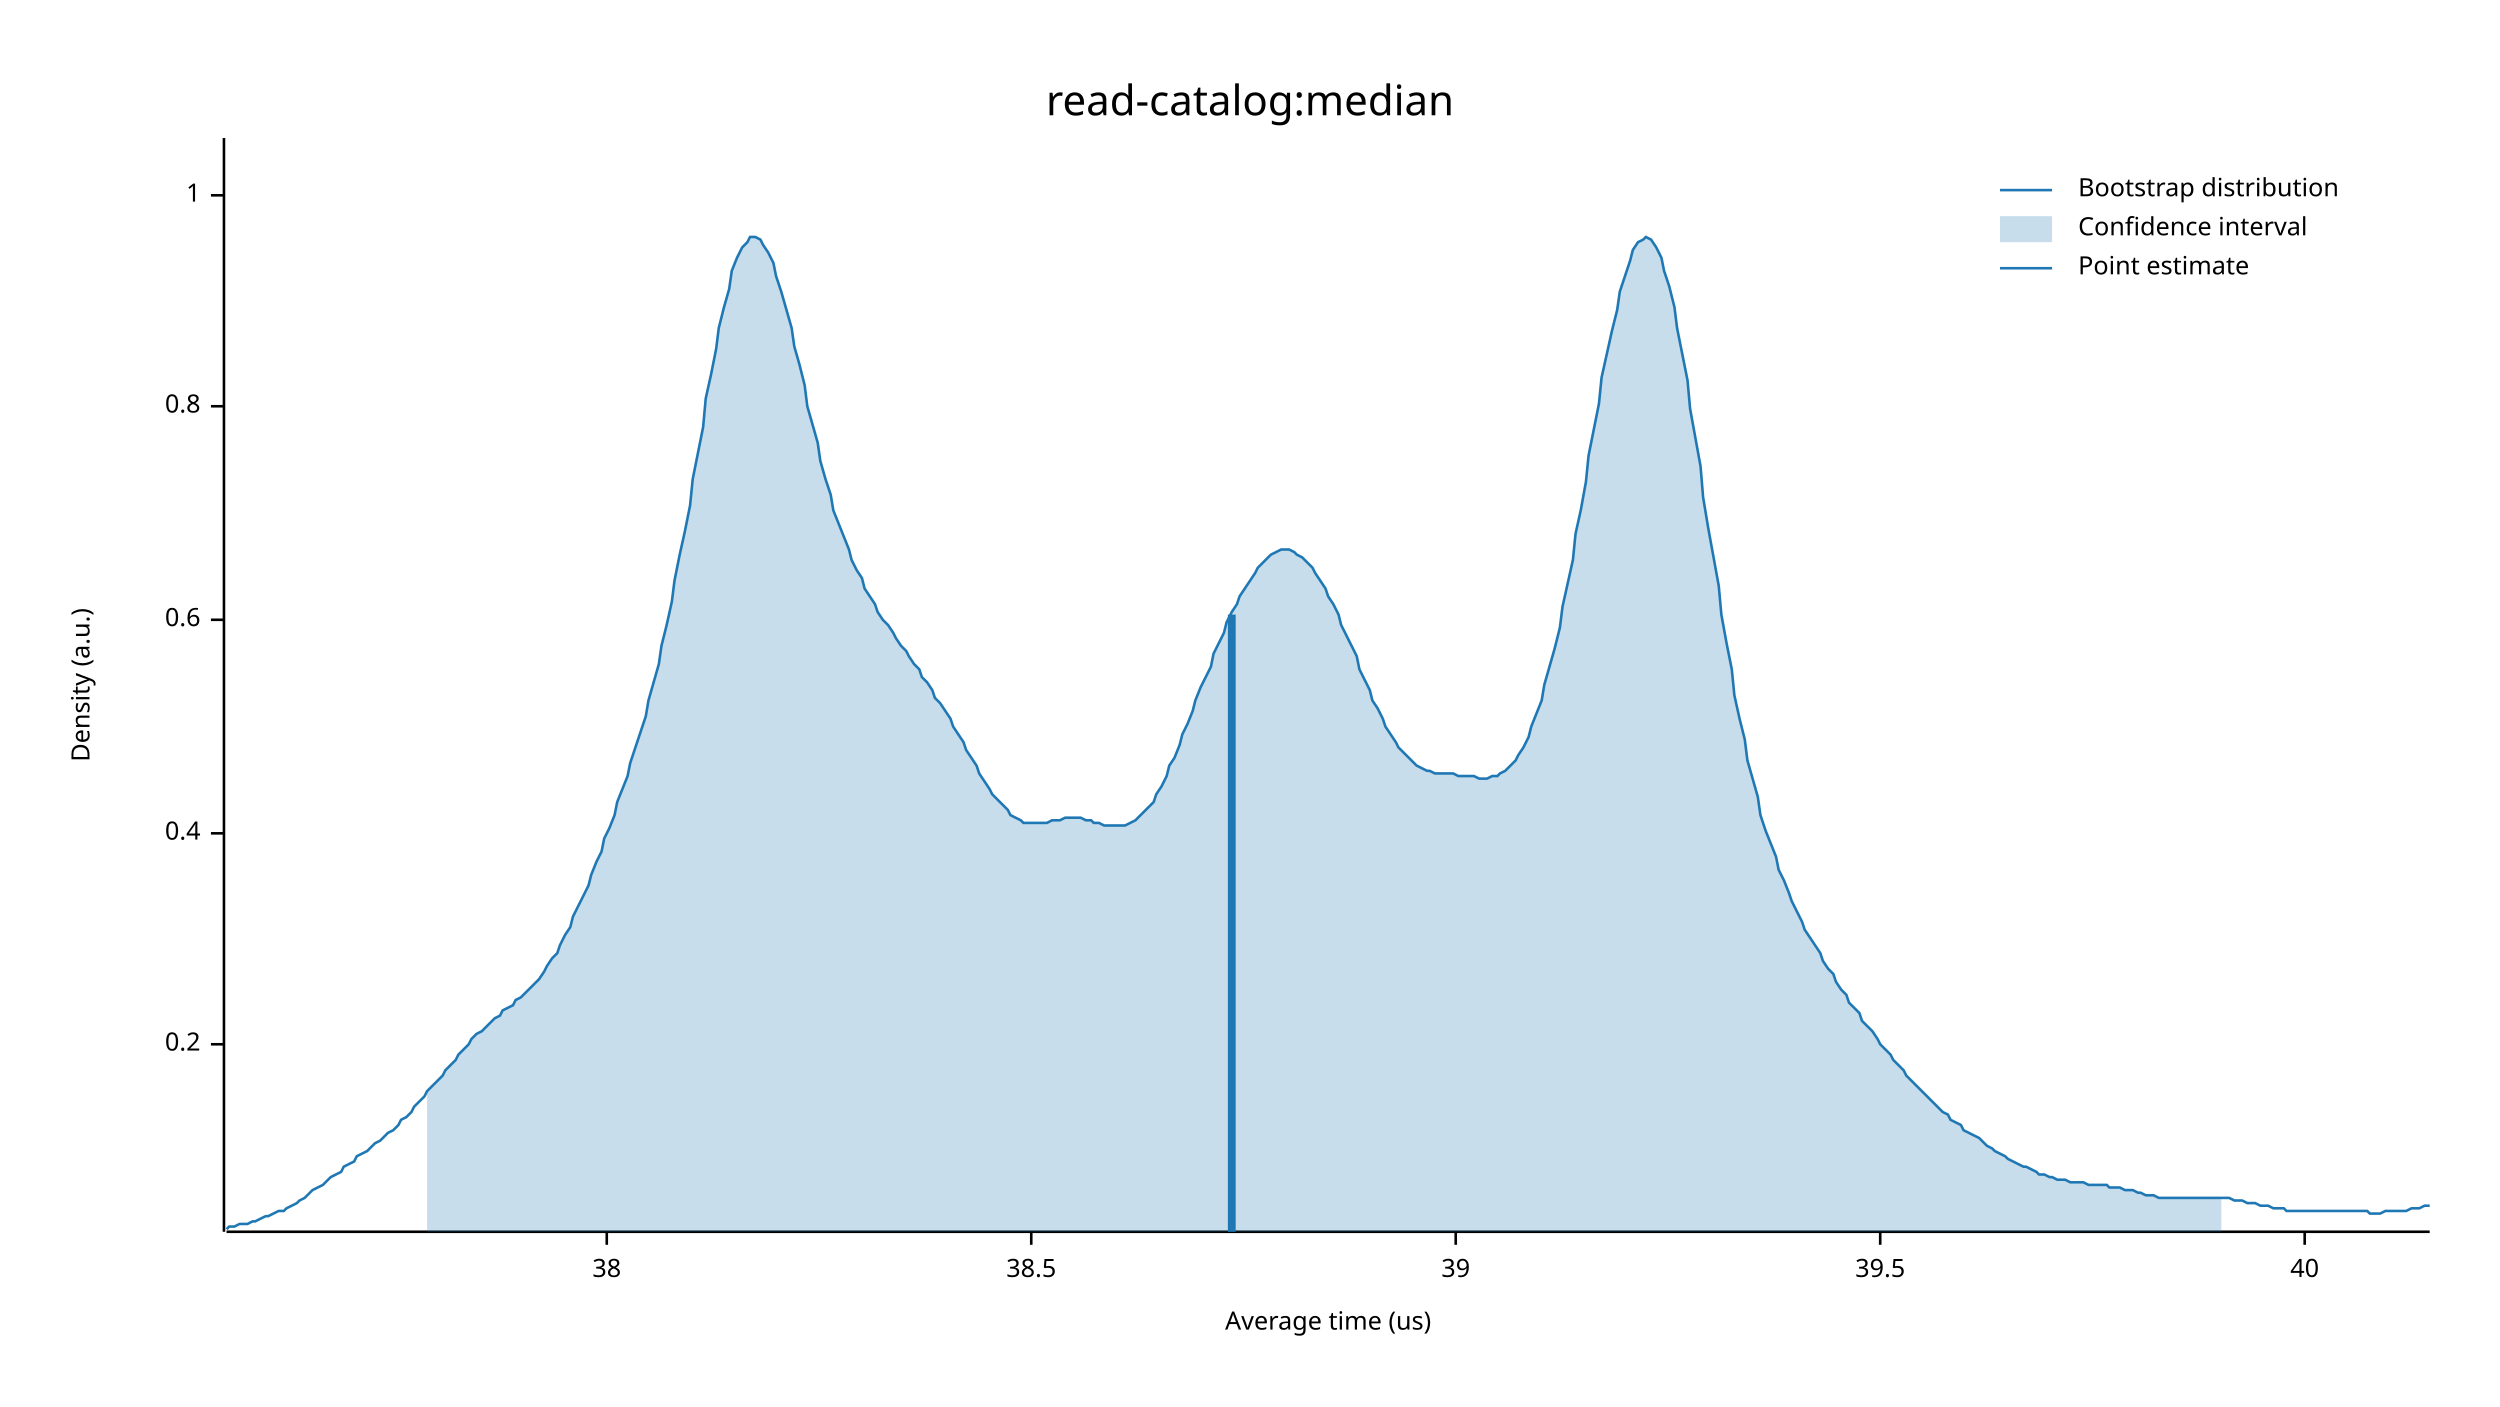
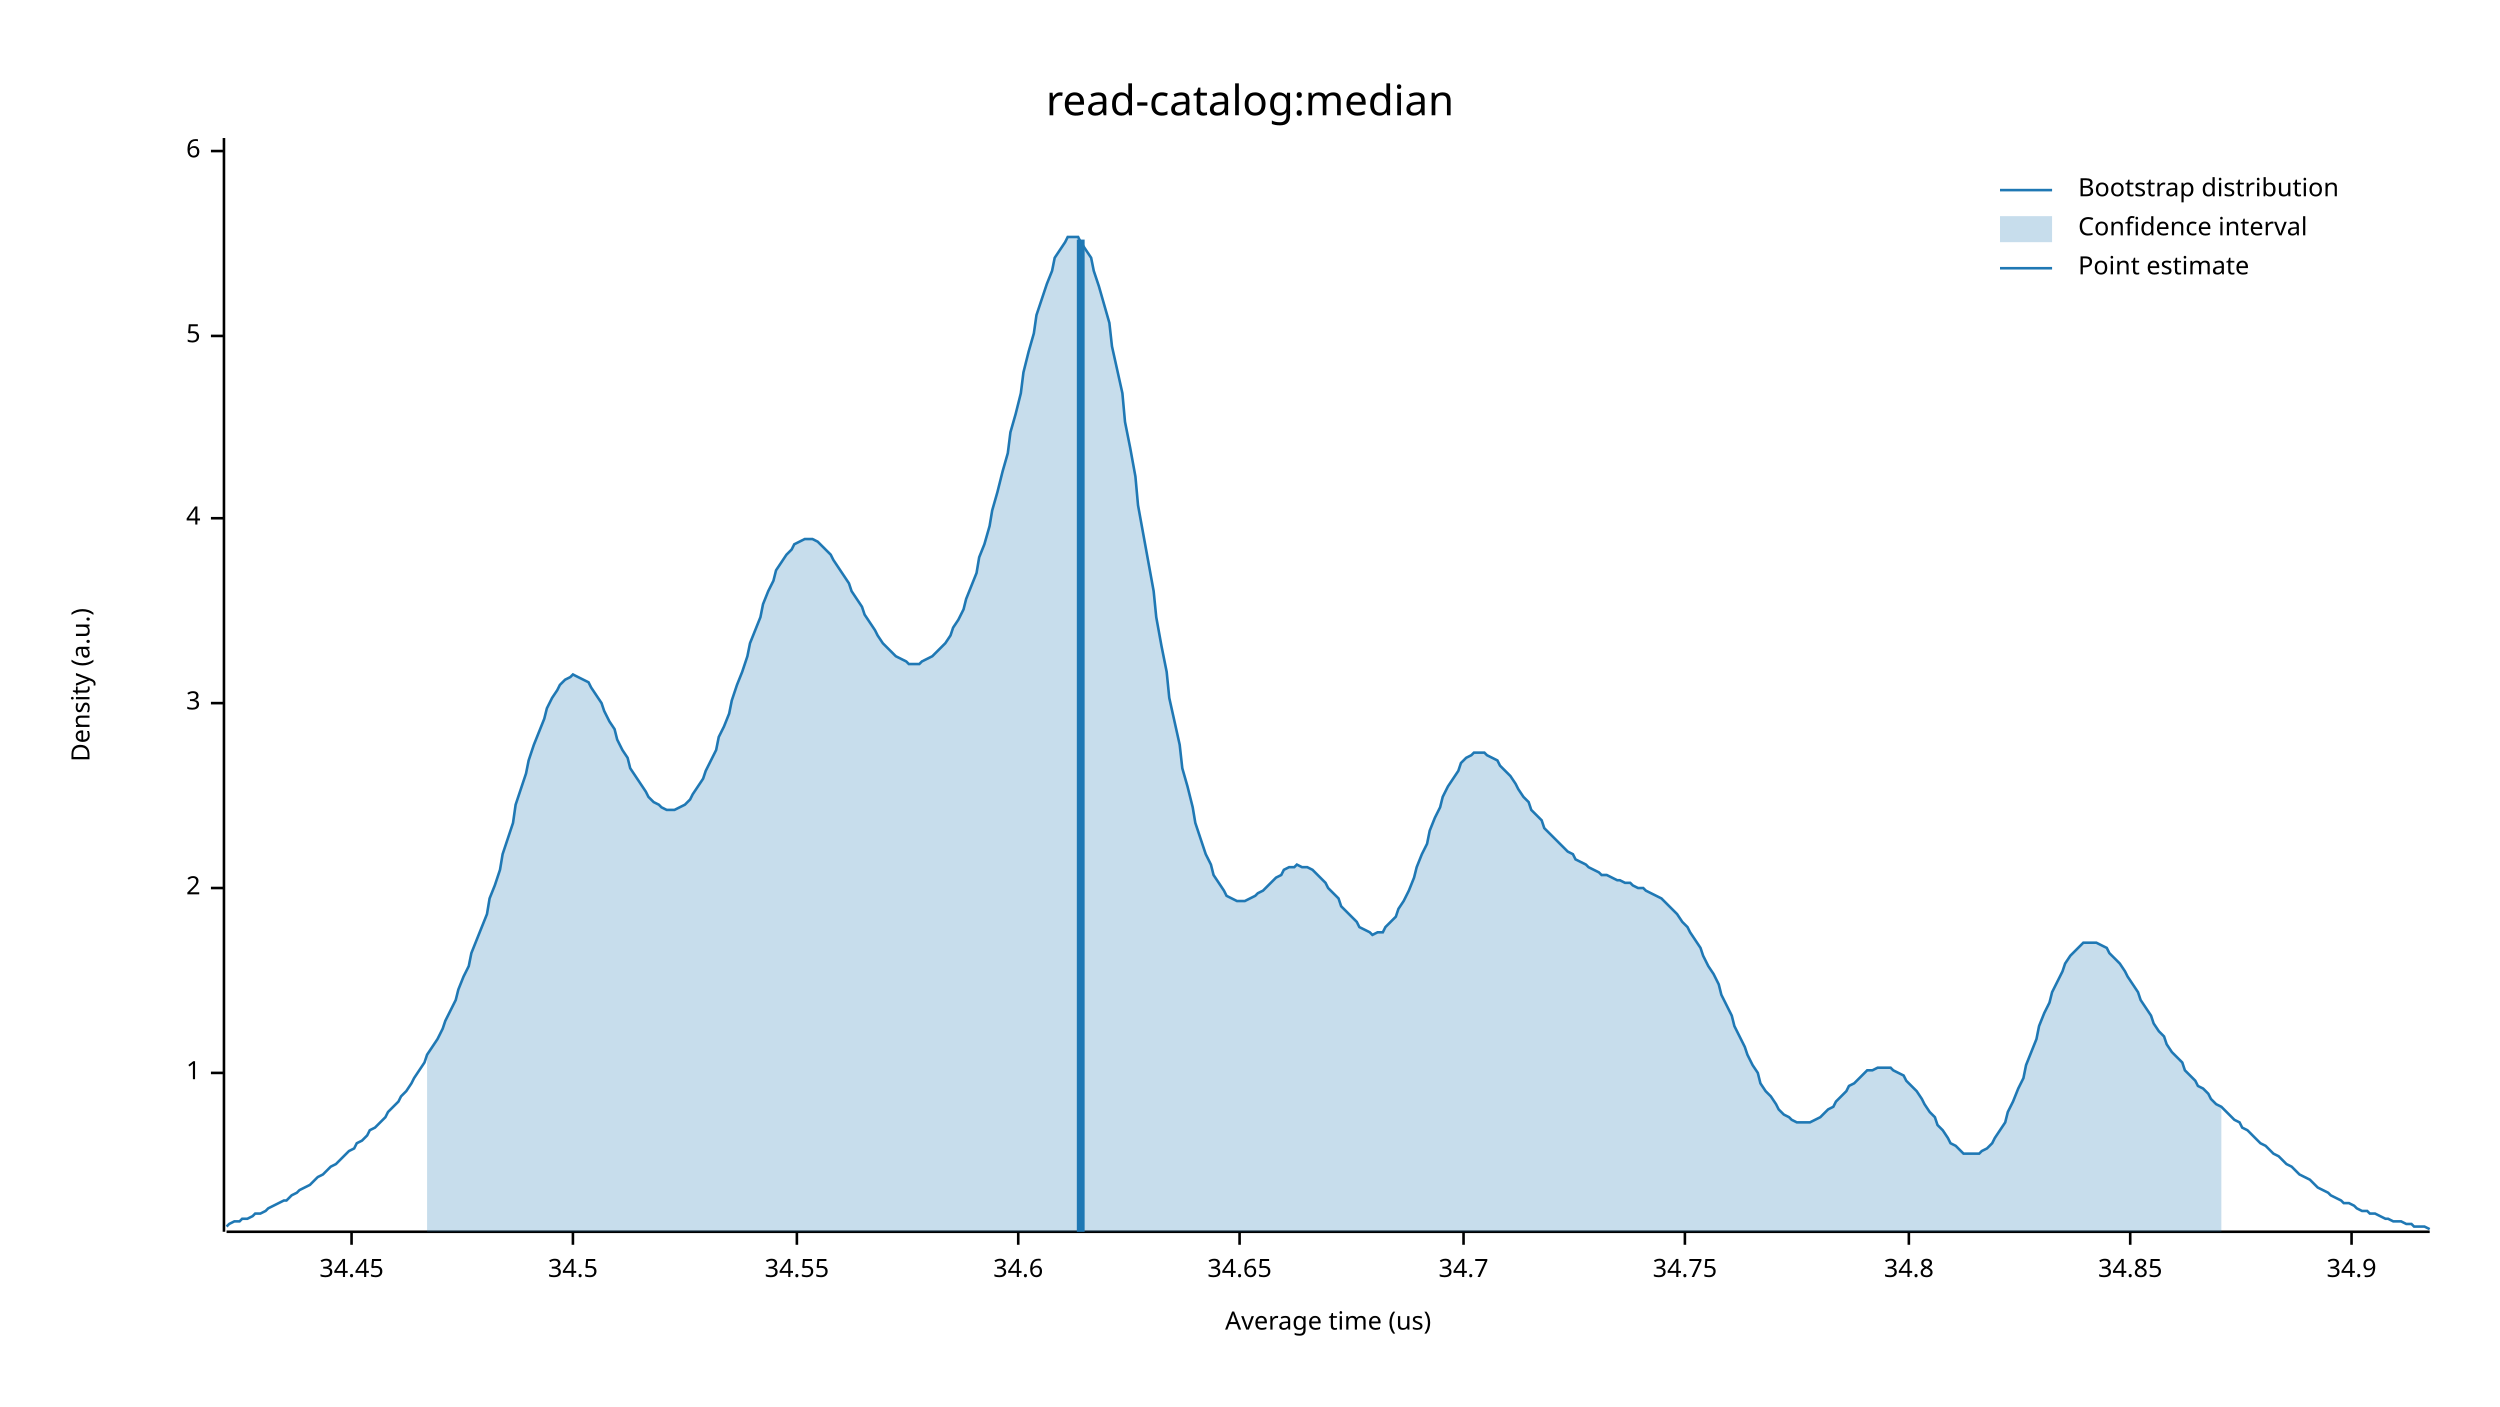
<svg xmlns="http://www.w3.org/2000/svg" width="960" height="540" viewBox="0 0 960 540">
  <text x="480" y="32" dy="0.76em" text-anchor="middle" font-family="sans-serif" font-size="16.129" opacity="1" fill="#000000">
read-catalog:median
</text>
  <text x="27" y="263" dy="0.76em" text-anchor="middle" font-family="sans-serif" font-size="9.677" opacity="1" fill="#000000" transform="rotate(270, 27, 263)">
Density (a.u.)
</text>
  <text x="510" y="513" dy="-0.5ex" text-anchor="middle" font-family="sans-serif" font-size="9.677" opacity="1" fill="#000000">
Average time (us)
</text>
  <polyline fill="none" opacity="1" stroke="#000000" stroke-width="1" points="86,53 86,473 " />
-   <text x="77" y="401" dy="0.5ex" text-anchor="end" font-family="sans-serif" font-size="9.677" opacity="1" fill="#000000">
- 0.2
- </text>
-   <polyline fill="none" opacity="1" stroke="#000000" stroke-width="1" points="81,401 86,401 " />
-   <text x="77" y="320" dy="0.5ex" text-anchor="end" font-family="sans-serif" font-size="9.677" opacity="1" fill="#000000">
- 0.4
- </text>
-   <polyline fill="none" opacity="1" stroke="#000000" stroke-width="1" points="81,320 86,320 " />
-   <text x="77" y="238" dy="0.5ex" text-anchor="end" font-family="sans-serif" font-size="9.677" opacity="1" fill="#000000">
- 0.6
- </text>
-   <polyline fill="none" opacity="1" stroke="#000000" stroke-width="1" points="81,238 86,238 " />
-   <text x="77" y="156" dy="0.5ex" text-anchor="end" font-family="sans-serif" font-size="9.677" opacity="1" fill="#000000">
- 0.8
- </text>
-   <polyline fill="none" opacity="1" stroke="#000000" stroke-width="1" points="81,156 86,156 " />
-   <text x="77" y="75" dy="0.5ex" text-anchor="end" font-family="sans-serif" font-size="9.677" opacity="1" fill="#000000">
+   <text x="77" y="412" dy="0.5ex" text-anchor="end" font-family="sans-serif" font-size="9.677" opacity="1" fill="#000000">
1
</text>
-   <polyline fill="none" opacity="1" stroke="#000000" stroke-width="1" points="81,75 86,75 " />
+   <polyline fill="none" opacity="1" stroke="#000000" stroke-width="1" points="81,412 86,412 " />
+   <text x="77" y="341" dy="0.5ex" text-anchor="end" font-family="sans-serif" font-size="9.677" opacity="1" fill="#000000">
+ 2
+ </text>
+   <polyline fill="none" opacity="1" stroke="#000000" stroke-width="1" points="81,341 86,341 " />
+   <text x="77" y="270" dy="0.5ex" text-anchor="end" font-family="sans-serif" font-size="9.677" opacity="1" fill="#000000">
+ 3
+ </text>
+   <polyline fill="none" opacity="1" stroke="#000000" stroke-width="1" points="81,270 86,270 " />
+   <text x="77" y="199" dy="0.5ex" text-anchor="end" font-family="sans-serif" font-size="9.677" opacity="1" fill="#000000">
+ 4
+ </text>
+   <polyline fill="none" opacity="1" stroke="#000000" stroke-width="1" points="81,199 86,199 " />
+   <text x="77" y="129" dy="0.5ex" text-anchor="end" font-family="sans-serif" font-size="9.677" opacity="1" fill="#000000">
+ 5
+ </text>
+   <polyline fill="none" opacity="1" stroke="#000000" stroke-width="1" points="81,129 86,129 " />
+   <text x="77" y="58" dy="0.5ex" text-anchor="end" font-family="sans-serif" font-size="9.677" opacity="1" fill="#000000">
+ 6
+ </text>
+   <polyline fill="none" opacity="1" stroke="#000000" stroke-width="1" points="81,58 86,58 " />
  <polyline fill="none" opacity="1" stroke="#000000" stroke-width="1" points="87,473 933,473 " />
-   <text x="233" y="483" dy="0.76em" text-anchor="middle" font-family="sans-serif" font-size="9.677" opacity="1" fill="#000000">
- 38
+   <text x="135" y="483" dy="0.76em" text-anchor="middle" font-family="sans-serif" font-size="9.677" opacity="1" fill="#000000">
+ 34.45
</text>
-   <polyline fill="none" opacity="1" stroke="#000000" stroke-width="1" points="233,473 233,478 " />
-   <text x="396" y="483" dy="0.76em" text-anchor="middle" font-family="sans-serif" font-size="9.677" opacity="1" fill="#000000">
- 38.5
+   <polyline fill="none" opacity="1" stroke="#000000" stroke-width="1" points="135,473 135,478 " />
+   <text x="220" y="483" dy="0.76em" text-anchor="middle" font-family="sans-serif" font-size="9.677" opacity="1" fill="#000000">
+ 34.5
</text>
-   <polyline fill="none" opacity="1" stroke="#000000" stroke-width="1" points="396,473 396,478 " />
-   <text x="559" y="483" dy="0.76em" text-anchor="middle" font-family="sans-serif" font-size="9.677" opacity="1" fill="#000000">
- 39
+   <polyline fill="none" opacity="1" stroke="#000000" stroke-width="1" points="220,473 220,478 " />
+   <text x="306" y="483" dy="0.76em" text-anchor="middle" font-family="sans-serif" font-size="9.677" opacity="1" fill="#000000">
+ 34.55
</text>
-   <polyline fill="none" opacity="1" stroke="#000000" stroke-width="1" points="559,473 559,478 " />
-   <text x="722" y="483" dy="0.76em" text-anchor="middle" font-family="sans-serif" font-size="9.677" opacity="1" fill="#000000">
- 39.5
+   <polyline fill="none" opacity="1" stroke="#000000" stroke-width="1" points="306,473 306,478 " />
+   <text x="391" y="483" dy="0.76em" text-anchor="middle" font-family="sans-serif" font-size="9.677" opacity="1" fill="#000000">
+ 34.6
</text>
-   <polyline fill="none" opacity="1" stroke="#000000" stroke-width="1" points="722,473 722,478 " />
-   <text x="885" y="483" dy="0.76em" text-anchor="middle" font-family="sans-serif" font-size="9.677" opacity="1" fill="#000000">
- 40
+   <polyline fill="none" opacity="1" stroke="#000000" stroke-width="1" points="391,473 391,478 " />
+   <text x="476" y="483" dy="0.76em" text-anchor="middle" font-family="sans-serif" font-size="9.677" opacity="1" fill="#000000">
+ 34.65
</text>
-   <polyline fill="none" opacity="1" stroke="#000000" stroke-width="1" points="885,473 885,478 " />
-   <polyline fill="none" opacity="1" stroke="#1F78B4" stroke-width="1" points="87,472 88,471 90,471 92,470 93,470 95,470 97,469 98,469 100,468 102,467 103,467 105,466 107,465 109,465 110,464 112,463 114,462 115,461 117,460 119,458 120,457 122,456 124,455 125,454 127,452 129,451 131,450 132,448 134,447 136,446 137,444 139,443 141,442 142,441 144,439 146,438 148,436 149,435 151,434 153,432 154,430 156,429 158,427 159,425 161,423 163,421 164,419 166,417 168,415 170,413 171,411 173,409 175,407 176,405 178,403 180,401 181,399 183,397 185,396 187,394 188,393 190,391 192,390 193,388 195,387 197,386 198,384 200,383 202,381 203,380 205,378 207,376 209,373 210,371 212,368 214,366 215,363 217,359 219,356 220,352 222,348 224,344 226,340 227,336 229,331 231,327 232,322 234,318 236,313 237,308 239,303 241,298 242,293 244,287 246,281 248,275 249,269 251,262 253,255 254,248 256,240 258,231 259,223 261,213 263,204 265,194 266,184 268,174 270,164 271,153 273,144 275,134 276,126 278,118 280,111 281,104 283,99 285,95 287,93 288,91 290,91 292,92 293,94 295,97 297,101 298,106 300,112 302,119 304,126 305,133 307,140 309,148 310,156 312,163 314,170 315,177 317,184 319,190 320,196 322,201 324,206 326,211 327,215 329,219 331,222 332,226 334,229 336,232 337,235 339,238 341,240 343,243 344,245 346,248 348,250 349,252 351,255 353,257 354,260 356,262 358,265 359,268 361,270 363,273 365,276 366,279 368,282 370,285 371,288 373,291 375,294 376,297 378,300 380,303 381,305 383,307 385,309 387,311 388,313 390,314 392,315 393,316 395,316 397,316 398,316 400,316 402,316 404,315 405,315 407,315 409,314 410,314 412,314 414,314 415,314 417,315 419,315 420,316 422,316 424,317 426,317 427,317 429,317 431,317 432,317 434,316 436,315 437,314 439,312 441,310 443,308 444,305 446,302 448,298 449,294 451,291 453,286 454,282 456,278 458,273 459,269 461,264 463,260 465,256 466,251 468,247 470,243 471,239 473,235 475,232 476,229 478,226 480,223 482,220 483,218 485,216 487,214 488,213 490,212 492,211 493,211 495,211 497,212 498,213 500,214 502,216 504,218 505,220 507,223 509,226 510,229 512,232 514,236 515,240 517,244 519,248 521,252 522,257 524,261 526,265 527,269 529,272 531,276 532,279 534,282 536,285 537,287 539,289 541,291 543,293 544,294 546,295 548,296 549,296 551,297 553,297 554,297 556,297 558,297 560,298 561,298 563,298 565,298 566,298 568,299 570,299 571,299 573,298 575,298 576,297 578,296 580,294 582,292 583,290 585,287 587,283 588,279 590,274 592,269 593,263 595,256 597,249 599,241 600,233 602,224 604,215 605,205 607,196 609,185 610,175 612,165 614,155 615,145 617,136 619,127 621,119 622,112 624,106 626,100 627,96 629,93 631,92 632,91 634,92 636,95 638,99 639,104 641,110 643,118 644,126 646,136 648,146 649,157 651,168 653,179 654,191 656,203 658,214 660,225 661,236 663,247 665,257 666,267 668,276 670,284 671,292 673,299 675,306 676,313 678,319 680,324 682,329 683,334 685,338 687,343 688,346 690,350 692,354 693,357 695,360 697,363 699,366 700,369 702,372 704,374 705,377 707,380 709,382 710,385 712,387 714,389 715,392 717,394 719,396 721,399 722,401 724,403 726,405 727,407 729,409 731,411 732,413 734,415 736,417 738,419 739,420 741,422 743,424 744,425 746,427 748,428 749,430 751,431 753,432 754,434 756,435 758,436 760,437 761,438 763,440 765,441 766,442 768,443 770,444 771,445 773,446 775,447 777,448 778,448 780,449 782,450 783,451 785,451 787,452 788,452 790,453 792,453 793,453 795,454 797,454 799,454 800,454 802,455 804,455 805,455 807,455 809,455 810,456 812,456 814,456 816,457 817,457 819,457 821,458 822,458 824,459 826,459 827,459 829,460 831,460 832,460 834,460 836,460 838,460 839,460 841,460 843,460 844,460 846,460 848,460 849,460 851,460 853,460 855,460 856,460 858,461 860,461 861,461 863,462 865,462 866,462 868,463 870,463 871,463 873,464 875,464 877,464 878,465 880,465 882,465 883,465 885,465 887,465 888,465 890,465 892,465 894,465 895,465 897,465 899,465 900,465 902,465 904,465 905,465 907,465 909,465 910,466 912,466 914,466 916,465 917,465 919,465 921,465 922,465 924,465 926,464 927,464 929,464 931,463 933,463 " />
-   <polygon opacity="0.25" fill="#1F78B4" points="164,419 166,417 168,415 170,413 171,411 173,409 175,407 176,405 178,403 180,401 181,399 183,397 185,396 187,394 188,393 190,391 192,390 193,388 195,387 197,386 198,384 200,383 202,381 203,380 205,378 207,376 209,373 210,371 212,368 214,366 215,363 217,359 219,356 220,352 222,348 224,344 226,340 227,336 229,331 231,327 232,322 234,318 236,313 237,308 239,303 241,298 242,293 244,287 246,281 248,275 249,269 251,262 253,255 254,248 256,240 258,231 259,223 261,213 263,204 265,194 266,184 268,174 270,164 271,153 273,144 275,134 276,126 278,118 280,111 281,104 283,99 285,95 287,93 288,91 290,91 292,92 293,94 295,97 297,101 298,106 300,112 302,119 304,126 305,133 307,140 309,148 310,156 312,163 314,170 315,177 317,184 319,190 320,196 322,201 324,206 326,211 327,215 329,219 331,222 332,226 334,229 336,232 337,235 339,238 341,240 343,243 344,245 346,248 348,250 349,252 351,255 353,257 354,260 356,262 358,265 359,268 361,270 363,273 365,276 366,279 368,282 370,285 371,288 373,291 375,294 376,297 378,300 380,303 381,305 383,307 385,309 387,311 388,313 390,314 392,315 393,316 395,316 397,316 398,316 400,316 402,316 404,315 405,315 407,315 409,314 410,314 412,314 414,314 415,314 417,315 419,315 420,316 422,316 424,317 426,317 427,317 429,317 431,317 432,317 434,316 436,315 437,314 439,312 441,310 443,308 444,305 446,302 448,298 449,294 451,291 453,286 454,282 456,278 458,273 459,269 461,264 463,260 465,256 466,251 468,247 470,243 471,239 473,235 475,232 476,229 478,226 480,223 482,220 483,218 485,216 487,214 488,213 490,212 492,211 493,211 495,211 497,212 498,213 500,214 502,216 504,218 505,220 507,223 509,226 510,229 512,232 514,236 515,240 517,244 519,248 521,252 522,257 524,261 526,265 527,269 529,272 531,276 532,279 534,282 536,285 537,287 539,289 541,291 543,293 544,294 546,295 548,296 549,296 551,297 553,297 554,297 556,297 558,297 560,298 561,298 563,298 565,298 566,298 568,299 570,299 571,299 573,298 575,298 576,297 578,296 580,294 582,292 583,290 585,287 587,283 588,279 590,274 592,269 593,263 595,256 597,249 599,241 600,233 602,224 604,215 605,205 607,196 609,185 610,175 612,165 614,155 615,145 617,136 619,127 621,119 622,112 624,106 626,100 627,96 629,93 631,92 632,91 634,92 636,95 638,99 639,104 641,110 643,118 644,126 646,136 648,146 649,157 651,168 653,179 654,191 656,203 658,214 660,225 661,236 663,247 665,257 666,267 668,276 670,284 671,292 673,299 675,306 676,313 678,319 680,324 682,329 683,334 685,338 687,343 688,346 690,350 692,354 693,357 695,360 697,363 699,366 700,369 702,372 704,374 705,377 707,380 709,382 710,385 712,387 714,389 715,392 717,394 719,396 721,399 722,401 724,403 726,405 727,407 729,409 731,411 732,413 734,415 736,417 738,419 739,420 741,422 743,424 744,425 746,427 748,428 749,430 751,431 753,432 754,434 756,435 758,436 760,437 761,438 763,440 765,441 766,442 768,443 770,444 771,445 773,446 775,447 777,448 778,448 780,449 782,450 783,451 785,451 787,452 788,452 790,453 792,453 793,453 795,454 797,454 799,454 800,454 802,455 804,455 805,455 807,455 809,455 810,456 812,456 814,456 816,457 817,457 819,457 821,458 822,458 824,459 826,459 827,459 829,460 831,460 832,460 834,460 836,460 838,460 839,460 841,460 843,460 844,460 846,460 848,460 849,460 851,460 853,460 853,473 164,473 " />
-   <polyline fill="none" opacity="1" stroke="#1F78B4" stroke-width="3" points="473,473 473,236 " />
+   <polyline fill="none" opacity="1" stroke="#000000" stroke-width="1" points="476,473 476,478 " />
+   <text x="562" y="483" dy="0.76em" text-anchor="middle" font-family="sans-serif" font-size="9.677" opacity="1" fill="#000000">
+ 34.7
+ </text>
+   <polyline fill="none" opacity="1" stroke="#000000" stroke-width="1" points="562,473 562,478 " />
+   <text x="647" y="483" dy="0.76em" text-anchor="middle" font-family="sans-serif" font-size="9.677" opacity="1" fill="#000000">
+ 34.75
+ </text>
+   <polyline fill="none" opacity="1" stroke="#000000" stroke-width="1" points="647,473 647,478 " />
+   <text x="733" y="483" dy="0.76em" text-anchor="middle" font-family="sans-serif" font-size="9.677" opacity="1" fill="#000000">
+ 34.8
+ </text>
+   <polyline fill="none" opacity="1" stroke="#000000" stroke-width="1" points="733,473 733,478 " />
+   <text x="818" y="483" dy="0.76em" text-anchor="middle" font-family="sans-serif" font-size="9.677" opacity="1" fill="#000000">
+ 34.85
+ </text>
+   <polyline fill="none" opacity="1" stroke="#000000" stroke-width="1" points="818,473 818,478 " />
+   <text x="903" y="483" dy="0.76em" text-anchor="middle" font-family="sans-serif" font-size="9.677" opacity="1" fill="#000000">
+ 34.9
+ </text>
+   <polyline fill="none" opacity="1" stroke="#000000" stroke-width="1" points="903,473 903,478 " />
+   <polyline fill="none" opacity="1" stroke="#1F78B4" stroke-width="1" points="87,471 88,470 90,469 92,469 93,468 95,468 97,467 98,466 100,466 102,465 103,464 105,463 107,462 109,461 110,461 112,459 114,458 115,457 117,456 119,455 120,454 122,452 124,451 125,450 127,448 129,447 131,445 132,444 134,442 136,441 137,439 139,438 141,436 142,434 144,433 146,431 148,429 149,427 151,425 153,423 154,421 156,419 158,416 159,414 161,411 163,408 164,405 166,402 168,399 170,395 171,392 173,388 175,384 176,380 178,375 180,371 181,366 183,361 185,356 187,351 188,345 190,340 192,334 193,328 195,322 197,316 198,309 200,303 202,297 203,292 205,286 207,281 209,276 210,272 212,268 214,265 215,263 217,261 219,260 220,259 222,260 224,261 226,262 227,264 229,267 231,270 232,273 234,277 236,280 237,284 239,288 241,291 242,295 244,298 246,301 248,304 249,306 251,308 253,309 254,310 256,311 258,311 259,311 261,310 263,309 265,307 266,305 268,302 270,299 271,296 273,292 275,288 276,283 278,279 280,274 281,269 283,263 285,258 287,252 288,247 290,242 292,237 293,232 295,227 297,223 298,219 300,216 302,213 304,211 305,209 307,208 309,207 310,207 312,207 314,208 315,209 317,211 319,213 320,215 322,218 324,221 326,224 327,227 329,230 331,233 332,236 334,239 336,242 337,244 339,247 341,249 343,251 344,252 346,253 348,254 349,255 351,255 353,255 354,254 356,253 358,252 359,251 361,249 363,247 365,244 366,241 368,238 370,234 371,230 373,225 375,220 376,214 378,209 380,202 381,196 383,189 385,181 387,174 388,166 390,159 392,151 393,143 395,135 397,128 398,121 400,115 402,109 404,104 405,99 407,96 409,93 410,91 412,91 414,91 415,93 417,96 419,99 420,104 422,110 424,117 426,124 427,133 429,142 431,151 432,162 434,172 436,183 437,194 439,205 441,216 443,227 444,237 446,248 448,258 449,268 451,277 453,286 454,295 456,302 458,310 459,316 461,322 463,328 465,332 466,336 468,339 470,342 471,344 473,345 475,346 476,346 478,346 480,345 482,344 483,343 485,342 487,340 488,339 490,337 492,336 493,334 495,333 497,333 498,332 500,333 502,333 504,334 505,335 507,337 509,339 510,341 512,343 514,345 515,348 517,350 519,352 521,354 522,356 524,357 526,358 527,359 529,358 531,358 532,356 534,354 536,352 537,349 539,346 541,342 543,337 544,333 546,328 548,324 549,319 551,314 553,310 554,306 556,302 558,299 560,296 561,293 563,291 565,290 566,289 568,289 570,289 571,290 573,291 575,292 576,294 578,296 580,298 582,301 583,303 585,306 587,308 588,311 590,313 592,315 593,318 595,320 597,322 599,324 600,325 602,327 604,328 605,330 607,331 609,332 610,333 612,334 614,335 615,336 617,336 619,337 621,338 622,338 624,339 626,339 627,340 629,341 631,341 632,342 634,343 636,344 638,345 639,346 641,348 643,350 644,351 646,354 648,356 649,358 651,361 653,364 654,367 656,371 658,374 660,378 661,382 663,386 665,390 666,394 668,398 670,402 671,405 673,409 675,412 676,416 678,419 680,421 682,424 683,426 685,428 687,429 688,430 690,431 692,431 693,431 695,431 697,430 699,429 700,428 702,426 704,425 705,423 707,421 709,419 710,417 712,416 714,414 715,413 717,411 719,411 721,410 722,410 724,410 726,410 727,411 729,412 731,413 732,415 734,417 736,419 738,422 739,424 741,427 743,429 744,432 746,434 748,437 749,439 751,440 753,442 754,443 756,443 758,443 760,443 761,442 763,441 765,439 766,437 768,434 770,431 771,427 773,423 775,418 777,414 778,409 780,404 782,399 783,394 785,389 787,385 788,381 790,377 792,373 793,370 795,367 797,365 799,363 800,362 802,362 804,362 805,362 807,363 809,364 810,366 812,368 814,370 816,373 817,375 819,378 821,381 822,384 824,387 826,390 827,393 829,396 831,398 832,401 834,404 836,406 838,408 839,411 841,413 843,415 844,417 846,418 848,420 849,422 851,424 853,425 855,427 856,428 858,430 860,431 861,433 863,434 865,436 866,437 868,439 870,440 871,441 873,443 875,444 877,446 878,447 880,448 882,450 883,451 885,452 887,453 888,454 890,456 892,457 894,458 895,459 897,460 899,461 900,462 902,462 904,463 905,464 907,465 909,465 910,466 912,466 914,467 916,468 917,468 919,469 921,469 922,469 924,470 926,470 927,471 929,471 931,471 933,472 " />
+   <polygon opacity="0.25" fill="#1F78B4" points="164,405 166,402 168,399 170,395 171,392 173,388 175,384 176,380 178,375 180,371 181,366 183,361 185,356 187,351 188,345 190,340 192,334 193,328 195,322 197,316 198,309 200,303 202,297 203,292 205,286 207,281 209,276 210,272 212,268 214,265 215,263 217,261 219,260 220,259 222,260 224,261 226,262 227,264 229,267 231,270 232,273 234,277 236,280 237,284 239,288 241,291 242,295 244,298 246,301 248,304 249,306 251,308 253,309 254,310 256,311 258,311 259,311 261,310 263,309 265,307 266,305 268,302 270,299 271,296 273,292 275,288 276,283 278,279 280,274 281,269 283,263 285,258 287,252 288,247 290,242 292,237 293,232 295,227 297,223 298,219 300,216 302,213 304,211 305,209 307,208 309,207 310,207 312,207 314,208 315,209 317,211 319,213 320,215 322,218 324,221 326,224 327,227 329,230 331,233 332,236 334,239 336,242 337,244 339,247 341,249 343,251 344,252 346,253 348,254 349,255 351,255 353,255 354,254 356,253 358,252 359,251 361,249 363,247 365,244 366,241 368,238 370,234 371,230 373,225 375,220 376,214 378,209 380,202 381,196 383,189 385,181 387,174 388,166 390,159 392,151 393,143 395,135 397,128 398,121 400,115 402,109 404,104 405,99 407,96 409,93 410,91 412,91 414,91 415,93 417,96 419,99 420,104 422,110 424,117 426,124 427,133 429,142 431,151 432,162 434,172 436,183 437,194 439,205 441,216 443,227 444,237 446,248 448,258 449,268 451,277 453,286 454,295 456,302 458,310 459,316 461,322 463,328 465,332 466,336 468,339 470,342 471,344 473,345 475,346 476,346 478,346 480,345 482,344 483,343 485,342 487,340 488,339 490,337 492,336 493,334 495,333 497,333 498,332 500,333 502,333 504,334 505,335 507,337 509,339 510,341 512,343 514,345 515,348 517,350 519,352 521,354 522,356 524,357 526,358 527,359 529,358 531,358 532,356 534,354 536,352 537,349 539,346 541,342 543,337 544,333 546,328 548,324 549,319 551,314 553,310 554,306 556,302 558,299 560,296 561,293 563,291 565,290 566,289 568,289 570,289 571,290 573,291 575,292 576,294 578,296 580,298 582,301 583,303 585,306 587,308 588,311 590,313 592,315 593,318 595,320 597,322 599,324 600,325 602,327 604,328 605,330 607,331 609,332 610,333 612,334 614,335 615,336 617,336 619,337 621,338 622,338 624,339 626,339 627,340 629,341 631,341 632,342 634,343 636,344 638,345 639,346 641,348 643,350 644,351 646,354 648,356 649,358 651,361 653,364 654,367 656,371 658,374 660,378 661,382 663,386 665,390 666,394 668,398 670,402 671,405 673,409 675,412 676,416 678,419 680,421 682,424 683,426 685,428 687,429 688,430 690,431 692,431 693,431 695,431 697,430 699,429 700,428 702,426 704,425 705,423 707,421 709,419 710,417 712,416 714,414 715,413 717,411 719,411 721,410 722,410 724,410 726,410 727,411 729,412 731,413 732,415 734,417 736,419 738,422 739,424 741,427 743,429 744,432 746,434 748,437 749,439 751,440 753,442 754,443 756,443 758,443 760,443 761,442 763,441 765,439 766,437 768,434 770,431 771,427 773,423 775,418 777,414 778,409 780,404 782,399 783,394 785,389 787,385 788,381 790,377 792,373 793,370 795,367 797,365 799,363 800,362 802,362 804,362 805,362 807,363 809,364 810,366 812,368 814,370 816,373 817,375 819,378 821,381 822,384 824,387 826,390 827,393 829,396 831,398 832,401 834,404 836,406 838,408 839,411 841,413 843,415 844,417 846,418 848,420 849,422 851,424 853,425 853,473 164,473 " />
+   <polyline fill="none" opacity="1" stroke="#1F78B4" stroke-width="3" points="415,473 415,92 " />
  <text x="798" y="68" dy="0.76em" text-anchor="start" font-family="sans-serif" font-size="9.677" opacity="1" fill="#000000">
Bootstrap distribution
</text>
  <text x="798" y="83" dy="0.76em" text-anchor="start" font-family="sans-serif" font-size="9.677" opacity="1" fill="#000000">
Confidence interval
</text>
  <text x="798" y="98" dy="0.76em" text-anchor="start" font-family="sans-serif" font-size="9.677" opacity="1" fill="#000000">
Point estimate
</text>
  <polyline fill="none" opacity="1" stroke="#1F78B4" stroke-width="1" points="768,73 788,73 " />
  <rect x="768" y="83" width="20" height="10" opacity="0.25" fill="#1F78B4" stroke="none" />
  <polyline fill="none" opacity="1" stroke="#1F78B4" stroke-width="1" points="768,103 788,103 " />
</svg>
